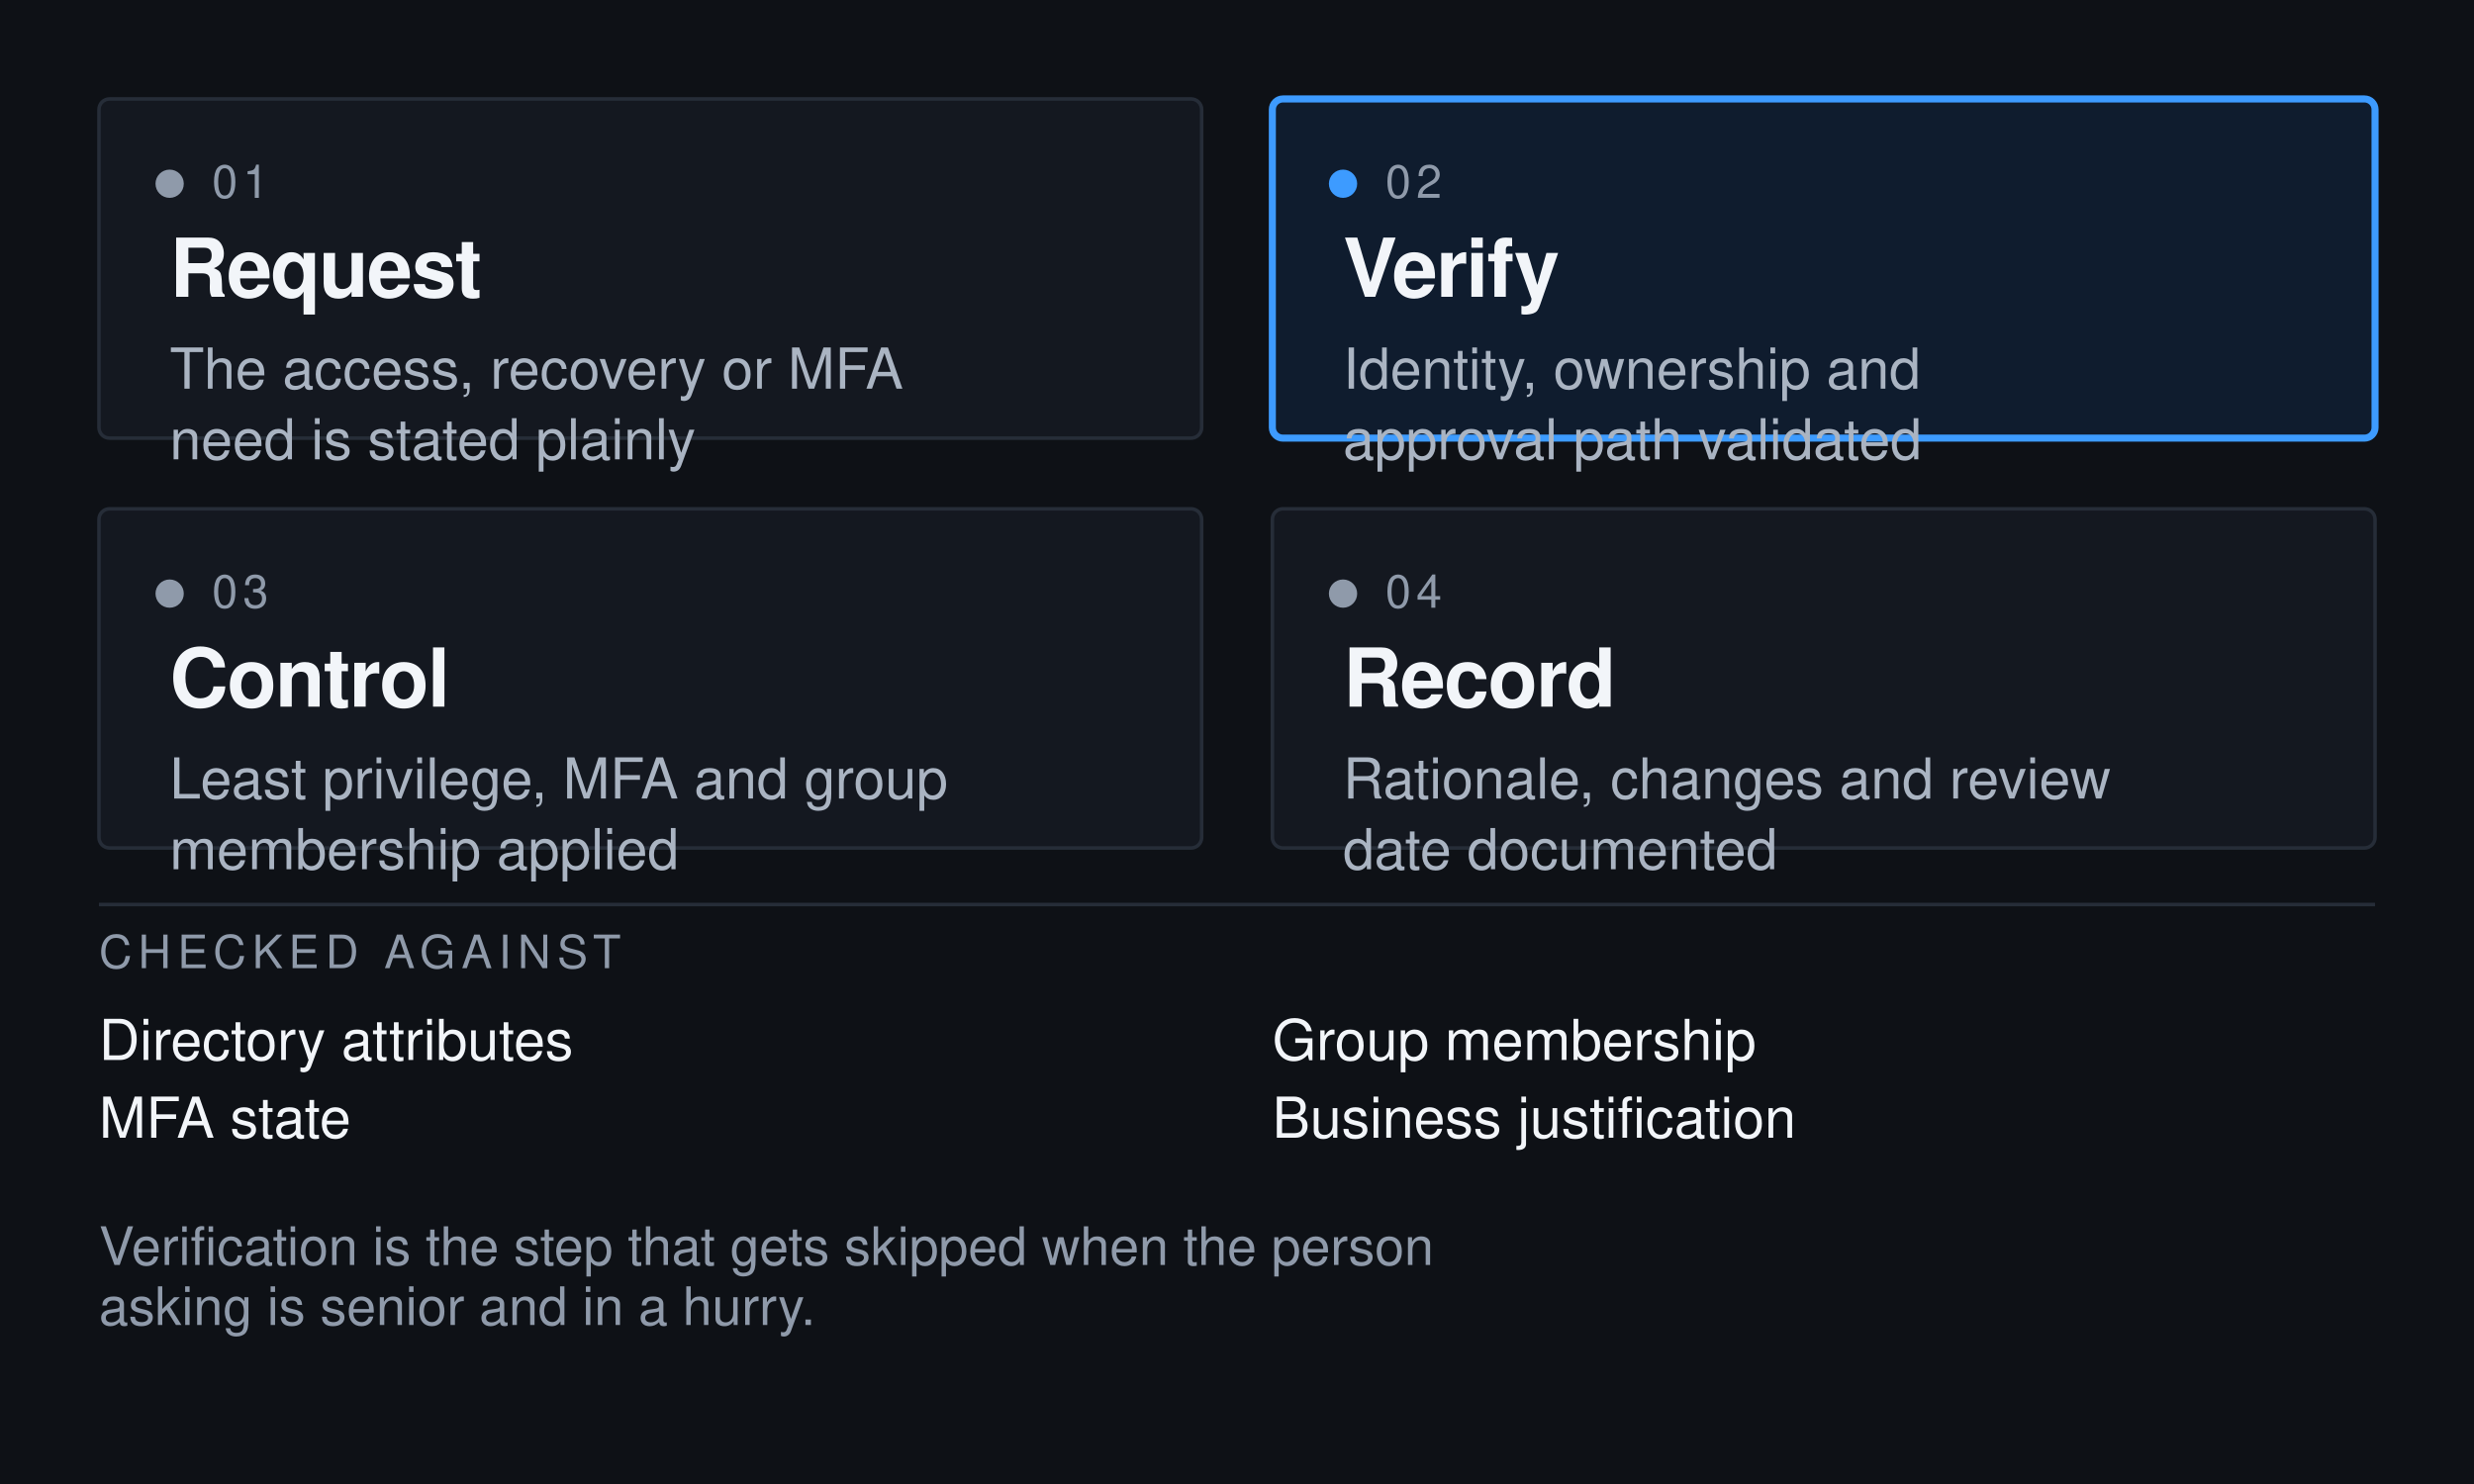
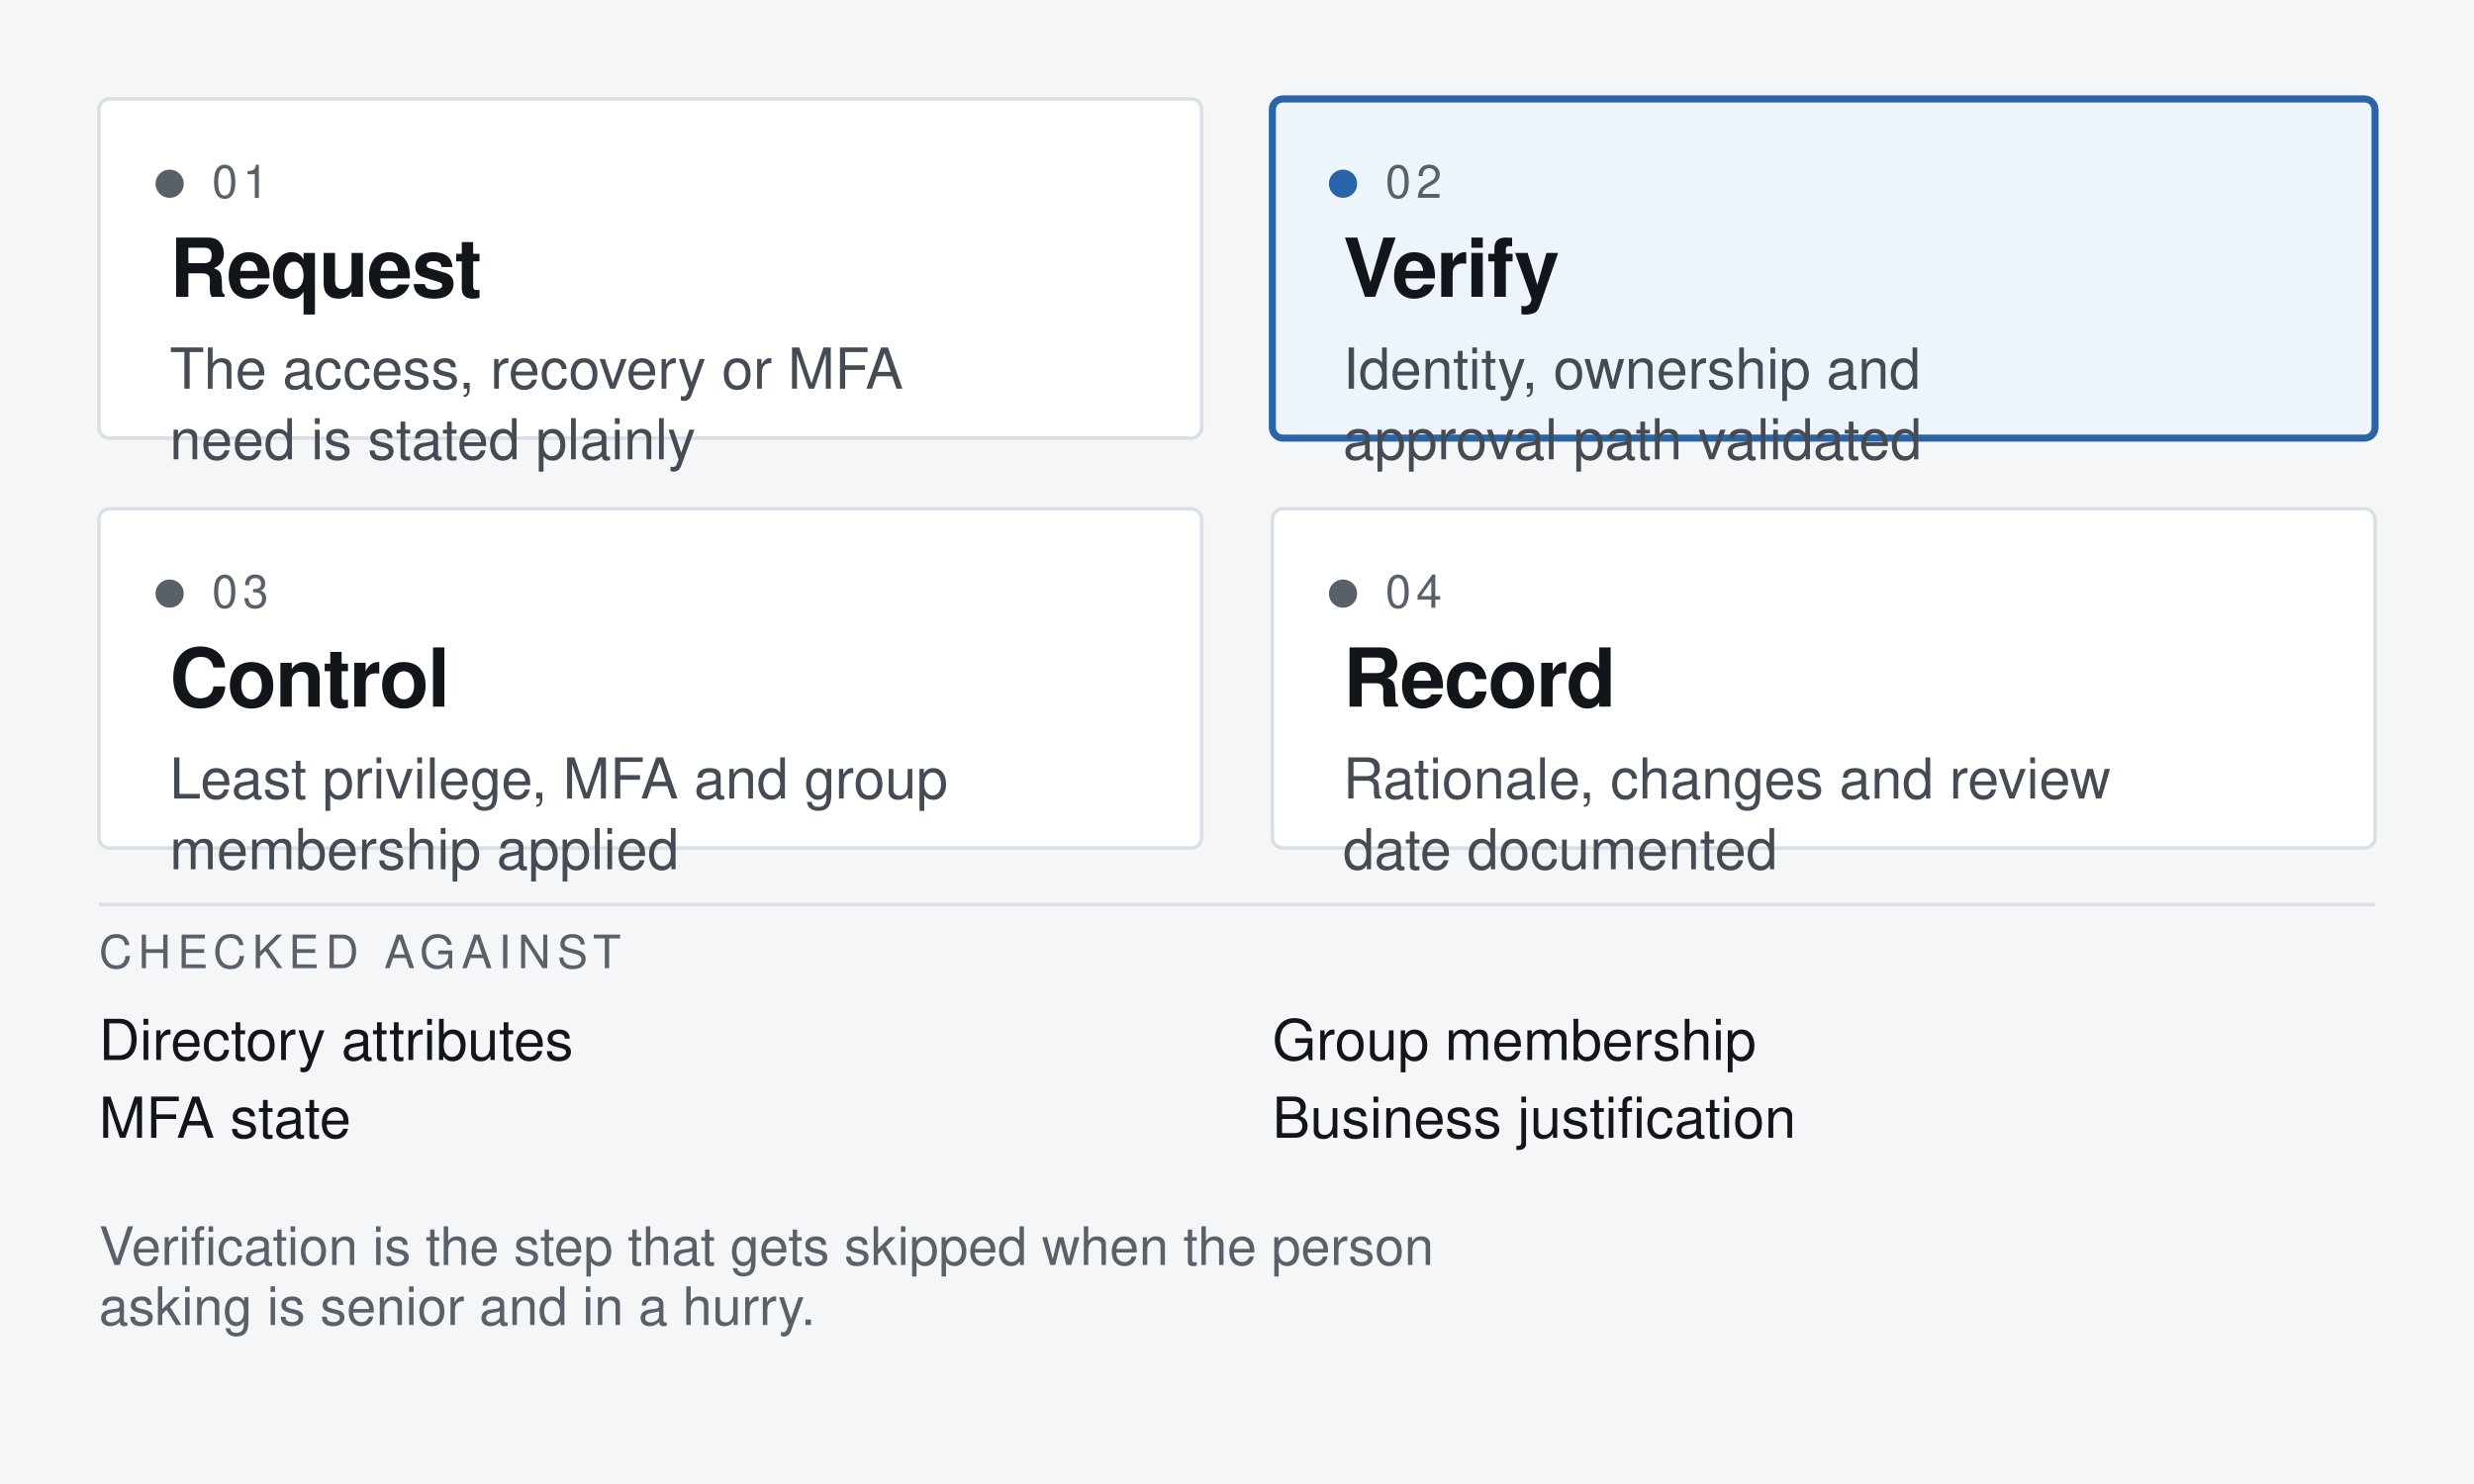
<svg xmlns="http://www.w3.org/2000/svg" viewBox="0 0 700 420" width="700" height="420" role="img" aria-label="access control diagram">
-   <rect width="700" height="420" fill="#0e1116" />
-   <rect x="28.0" y="28" width="312.0" height="96" rx="3" fill="#141820" stroke="#262d38" stroke-width="1" />
-   <circle cx="48.0" cy="52" r="4" fill="#8f9aaa" />
-   <text x="60.0" y="56" font-family="'Helvetica Neue',Helvetica,Arial,sans-serif" font-size="13" letter-spacing="1.5" fill="#8f9aaa">01</text>
-   <text x="48.0" y="84" font-family="'Helvetica Neue',Helvetica,Arial,sans-serif" font-size="23" font-weight="600" letter-spacing="-0.4" fill="#f2f5f9">Request</text>
-   <text x="48.0" y="110" font-family="'Helvetica Neue',Helvetica,Arial,sans-serif" font-size="16" fill="#aab4c2">The access, recovery or MFA</text>
-   <text x="48.0" y="130" font-family="'Helvetica Neue',Helvetica,Arial,sans-serif" font-size="16" fill="#aab4c2">need is stated plainly</text>
-   <rect x="360.0" y="28" width="312.0" height="96" rx="3" fill="#0f1c2e" stroke="#3d9bff" stroke-width="2" />
-   <circle cx="380.0" cy="52" r="4" fill="#3d9bff" />
-   <text x="392.0" y="56" font-family="'Helvetica Neue',Helvetica,Arial,sans-serif" font-size="13" letter-spacing="1.5" fill="#8f9aaa">02</text>
-   <text x="380.0" y="84" font-family="'Helvetica Neue',Helvetica,Arial,sans-serif" font-size="23" font-weight="600" letter-spacing="-0.4" fill="#f2f5f9">Verify</text>
-   <text x="380.0" y="110" font-family="'Helvetica Neue',Helvetica,Arial,sans-serif" font-size="16" fill="#aab4c2">Identity, ownership and</text>
-   <text x="380.0" y="130" font-family="'Helvetica Neue',Helvetica,Arial,sans-serif" font-size="16" fill="#aab4c2">approval path validated</text>
-   <rect x="28.0" y="144" width="312.0" height="96" rx="3" fill="#141820" stroke="#262d38" stroke-width="1" />
-   <circle cx="48.0" cy="168" r="4" fill="#8f9aaa" />
-   <text x="60.0" y="172" font-family="'Helvetica Neue',Helvetica,Arial,sans-serif" font-size="13" letter-spacing="1.5" fill="#8f9aaa">03</text>
-   <text x="48.0" y="200" font-family="'Helvetica Neue',Helvetica,Arial,sans-serif" font-size="23" font-weight="600" letter-spacing="-0.4" fill="#f2f5f9">Control</text>
-   <text x="48.0" y="226" font-family="'Helvetica Neue',Helvetica,Arial,sans-serif" font-size="16" fill="#aab4c2">Least privilege, MFA and group</text>
-   <text x="48.0" y="246" font-family="'Helvetica Neue',Helvetica,Arial,sans-serif" font-size="16" fill="#aab4c2">membership applied</text>
-   <rect x="360.0" y="144" width="312.0" height="96" rx="3" fill="#141820" stroke="#262d38" stroke-width="1" />
-   <circle cx="380.0" cy="168" r="4" fill="#8f9aaa" />
-   <text x="392.0" y="172" font-family="'Helvetica Neue',Helvetica,Arial,sans-serif" font-size="13" letter-spacing="1.5" fill="#8f9aaa">04</text>
-   <text x="380.0" y="200" font-family="'Helvetica Neue',Helvetica,Arial,sans-serif" font-size="23" font-weight="600" letter-spacing="-0.4" fill="#f2f5f9">Record</text>
-   <text x="380.0" y="226" font-family="'Helvetica Neue',Helvetica,Arial,sans-serif" font-size="16" fill="#aab4c2">Rationale, changes and review</text>
-   <text x="380.0" y="246" font-family="'Helvetica Neue',Helvetica,Arial,sans-serif" font-size="16" fill="#aab4c2">date documented</text>
-   <line x1="28" y1="256" x2="672" y2="256" stroke="#262d38" stroke-width="1" />
-   <text x="28" y="274" font-family="'Helvetica Neue',Helvetica,Arial,sans-serif" font-size="13" letter-spacing="1.8" fill="#8f9aaa">CHECKED AGAINST</text>
-   <text x="28.0" y="300" font-family="'Helvetica Neue',Helvetica,Arial,sans-serif" font-size="16" fill="#f2f5f9">Directory attributes</text>
-   <text x="360.0" y="300" font-family="'Helvetica Neue',Helvetica,Arial,sans-serif" font-size="16" fill="#f2f5f9">Group membership</text>
-   <text x="28.0" y="322" font-family="'Helvetica Neue',Helvetica,Arial,sans-serif" font-size="16" fill="#f2f5f9">MFA state</text>
-   <text x="360.0" y="322" font-family="'Helvetica Neue',Helvetica,Arial,sans-serif" font-size="16" fill="#f2f5f9">Business justification</text>
-   <text x="28" y="358" font-family="'Helvetica Neue',Helvetica,Arial,sans-serif" font-size="15" fill="#8f9aaa">Verification is the step that gets skipped when the person</text>
-   <text x="28" y="375" font-family="'Helvetica Neue',Helvetica,Arial,sans-serif" font-size="15" fill="#8f9aaa">asking is senior and in a hurry.</text>
+   <rect width="700" height="420" fill="#f4f6f8" />
+   <rect x="28.0" y="28" width="312.0" height="96" rx="3" fill="#ffffff" stroke="#d9dfe5" stroke-width="1" />
+   <circle cx="48.0" cy="52" r="4" fill="#59606a" />
+   <text x="60.0" y="56" font-family="'Helvetica Neue',Helvetica,Arial,sans-serif" font-size="13" letter-spacing="1.5" fill="#59606a">01</text>
+   <text x="48.0" y="84" font-family="'Helvetica Neue',Helvetica,Arial,sans-serif" font-size="23" font-weight="600" letter-spacing="-0.4" fill="#12151a">Request</text>
+   <text x="48.0" y="110" font-family="'Helvetica Neue',Helvetica,Arial,sans-serif" font-size="16" fill="#454b54">The access, recovery or MFA</text>
+   <text x="48.0" y="130" font-family="'Helvetica Neue',Helvetica,Arial,sans-serif" font-size="16" fill="#454b54">need is stated plainly</text>
+   <rect x="360.0" y="28" width="312.0" height="96" rx="3" fill="#eef4fb" stroke="#2a64a8" stroke-width="2" />
+   <circle cx="380.0" cy="52" r="4" fill="#2a64a8" />
+   <text x="392.0" y="56" font-family="'Helvetica Neue',Helvetica,Arial,sans-serif" font-size="13" letter-spacing="1.5" fill="#59606a">02</text>
+   <text x="380.0" y="84" font-family="'Helvetica Neue',Helvetica,Arial,sans-serif" font-size="23" font-weight="600" letter-spacing="-0.4" fill="#12151a">Verify</text>
+   <text x="380.0" y="110" font-family="'Helvetica Neue',Helvetica,Arial,sans-serif" font-size="16" fill="#454b54">Identity, ownership and</text>
+   <text x="380.0" y="130" font-family="'Helvetica Neue',Helvetica,Arial,sans-serif" font-size="16" fill="#454b54">approval path validated</text>
+   <rect x="28.0" y="144" width="312.0" height="96" rx="3" fill="#ffffff" stroke="#d9dfe5" stroke-width="1" />
+   <circle cx="48.0" cy="168" r="4" fill="#59606a" />
+   <text x="60.0" y="172" font-family="'Helvetica Neue',Helvetica,Arial,sans-serif" font-size="13" letter-spacing="1.5" fill="#59606a">03</text>
+   <text x="48.0" y="200" font-family="'Helvetica Neue',Helvetica,Arial,sans-serif" font-size="23" font-weight="600" letter-spacing="-0.4" fill="#12151a">Control</text>
+   <text x="48.0" y="226" font-family="'Helvetica Neue',Helvetica,Arial,sans-serif" font-size="16" fill="#454b54">Least privilege, MFA and group</text>
+   <text x="48.0" y="246" font-family="'Helvetica Neue',Helvetica,Arial,sans-serif" font-size="16" fill="#454b54">membership applied</text>
+   <rect x="360.0" y="144" width="312.0" height="96" rx="3" fill="#ffffff" stroke="#d9dfe5" stroke-width="1" />
+   <circle cx="380.0" cy="168" r="4" fill="#59606a" />
+   <text x="392.0" y="172" font-family="'Helvetica Neue',Helvetica,Arial,sans-serif" font-size="13" letter-spacing="1.5" fill="#59606a">04</text>
+   <text x="380.0" y="200" font-family="'Helvetica Neue',Helvetica,Arial,sans-serif" font-size="23" font-weight="600" letter-spacing="-0.4" fill="#12151a">Record</text>
+   <text x="380.0" y="226" font-family="'Helvetica Neue',Helvetica,Arial,sans-serif" font-size="16" fill="#454b54">Rationale, changes and review</text>
+   <text x="380.0" y="246" font-family="'Helvetica Neue',Helvetica,Arial,sans-serif" font-size="16" fill="#454b54">date documented</text>
+   <line x1="28" y1="256" x2="672" y2="256" stroke="#d9dfe5" stroke-width="1" />
+   <text x="28" y="274" font-family="'Helvetica Neue',Helvetica,Arial,sans-serif" font-size="13" letter-spacing="1.8" fill="#59606a">CHECKED AGAINST</text>
+   <text x="28.0" y="300" font-family="'Helvetica Neue',Helvetica,Arial,sans-serif" font-size="16" fill="#12151a">Directory attributes</text>
+   <text x="360.0" y="300" font-family="'Helvetica Neue',Helvetica,Arial,sans-serif" font-size="16" fill="#12151a">Group membership</text>
+   <text x="28.0" y="322" font-family="'Helvetica Neue',Helvetica,Arial,sans-serif" font-size="16" fill="#12151a">MFA state</text>
+   <text x="360.0" y="322" font-family="'Helvetica Neue',Helvetica,Arial,sans-serif" font-size="16" fill="#12151a">Business justification</text>
+   <text x="28" y="358" font-family="'Helvetica Neue',Helvetica,Arial,sans-serif" font-size="15" fill="#59606a">Verification is the step that gets skipped when the person</text>
+   <text x="28" y="375" font-family="'Helvetica Neue',Helvetica,Arial,sans-serif" font-size="15" fill="#59606a">asking is senior and in a hurry.</text>
</svg>
